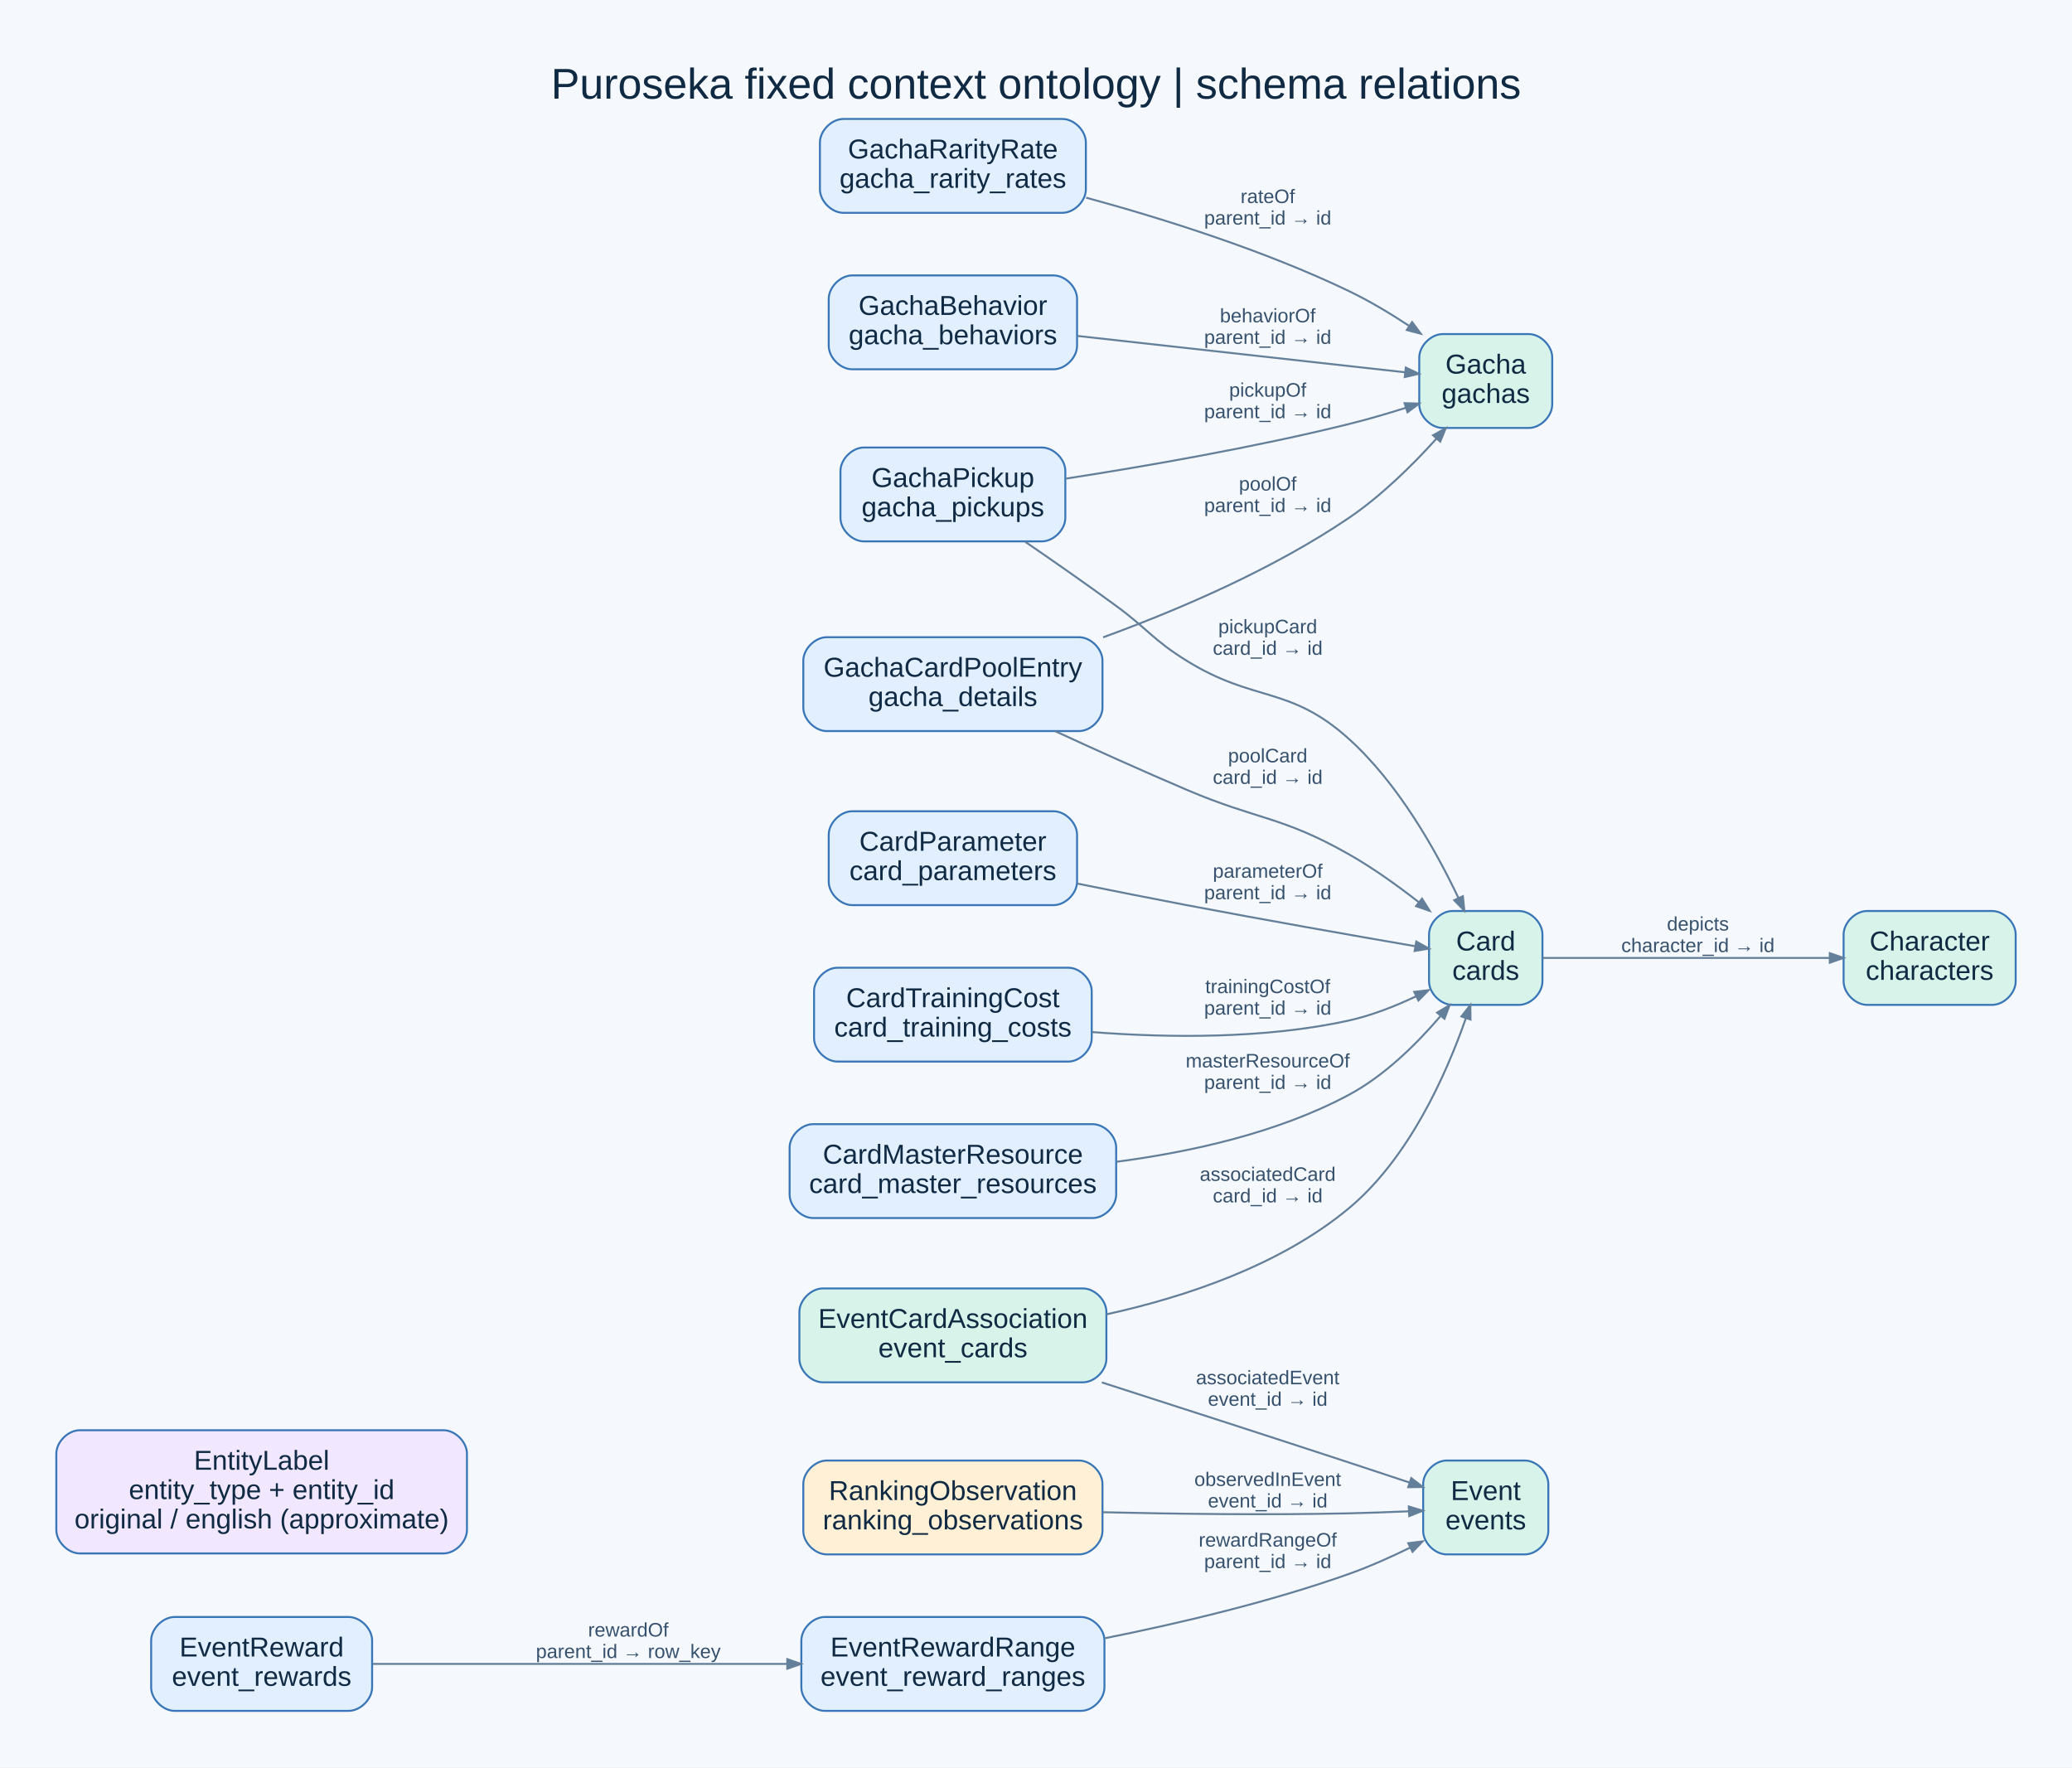
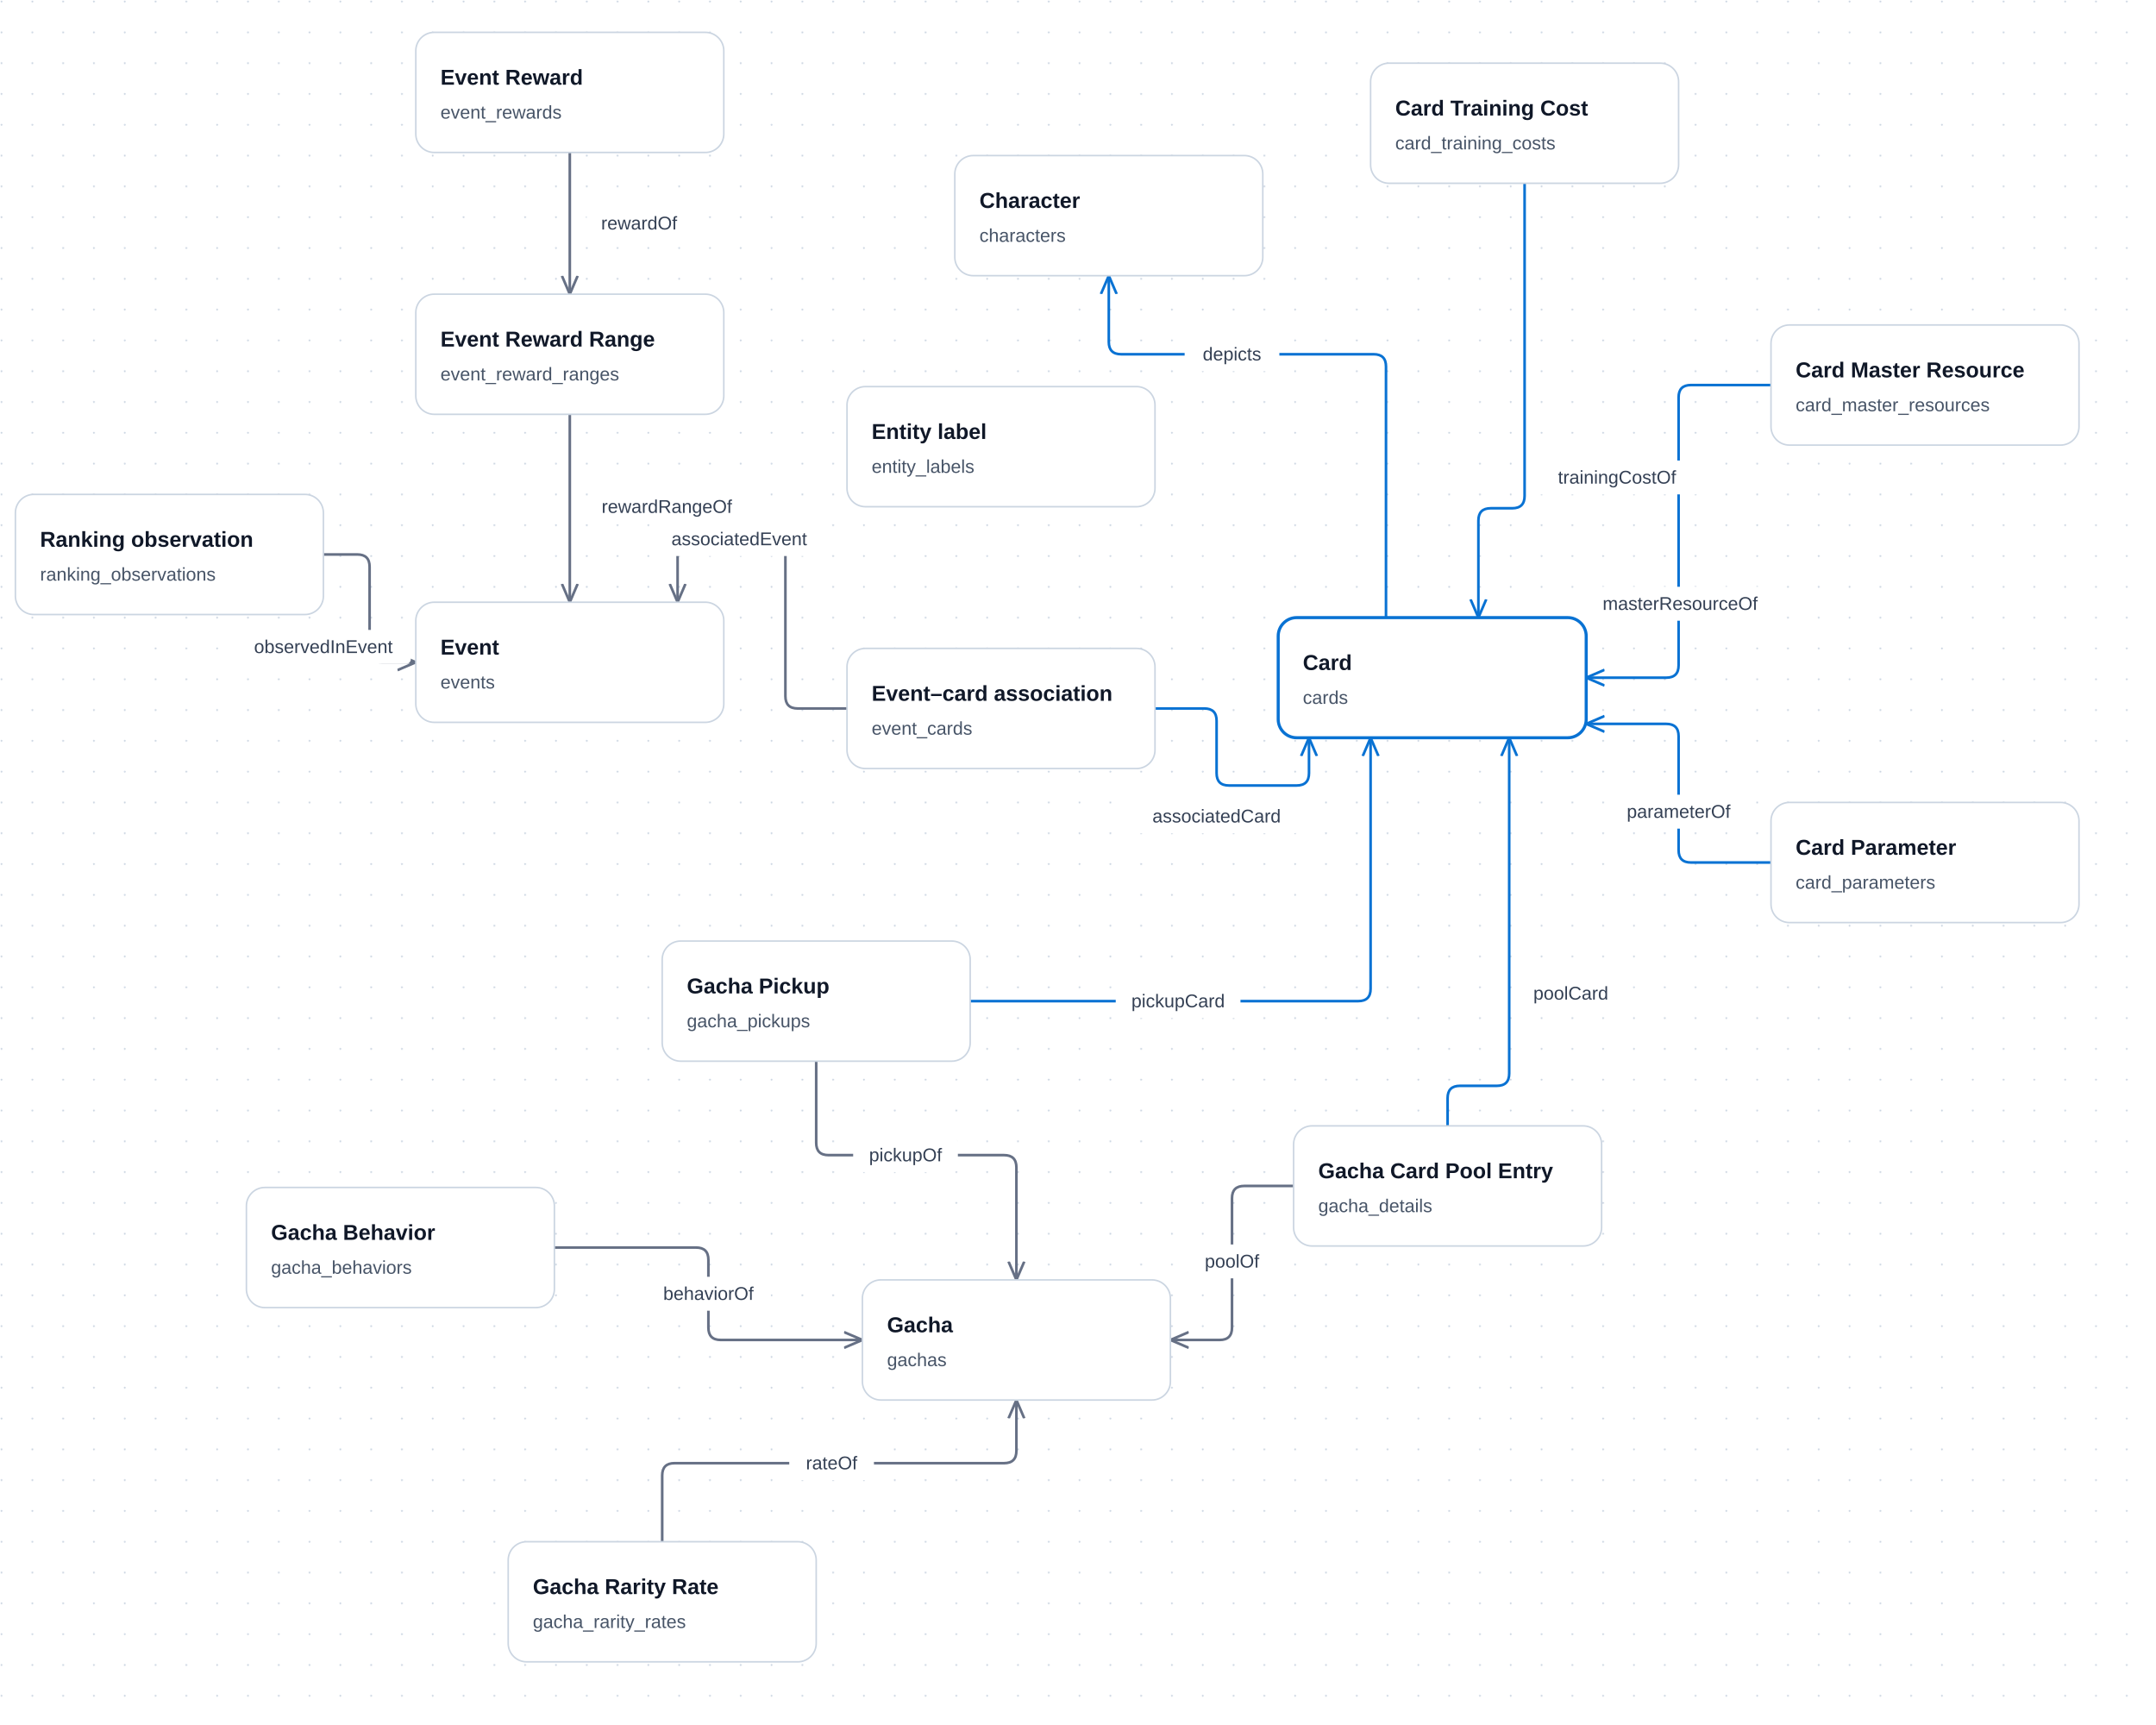
- <svg xmlns="http://www.w3.org/2000/svg" width="1060pt" height="904pt" viewBox="0.00 0.00 1059.60 903.60">
-   <g id="graph0" class="graph" transform="scale(1 1) rotate(0) translate(28.8 874.8)">
-     <polygon fill="#f5f8fc" stroke="transparent" points="-28.8,28.8 -28.8,-874.8 1030.8,-874.8 1030.8,28.8 -28.8,28.8" />
-     <text text-anchor="middle" x="501" y="-824.4" font-family="Arial" font-size="22.00" fill="#102a43">Puroseka fixed context ontology | schema relations</text>
-     <g id="node1" class="node">
-       <path fill="#d8f3e9" stroke="#3976b7" d="M751,-128C751,-128 711,-128 711,-128 705,-128 699,-122 699,-116 699,-116 699,-92 699,-92 699,-86 705,-80 711,-80 711,-80 751,-80 751,-80 757,-80 763,-86 763,-92 763,-92 763,-116 763,-116 763,-122 757,-128 751,-128" />
-       <text text-anchor="middle" x="731" y="-107.8" font-family="Arial" font-size="14.00" fill="#102a43">Event</text>
-       <text text-anchor="middle" x="731" y="-92.8" font-family="Arial" font-size="14.00" fill="#102a43">events</text>
-     </g>
-     <g id="node2" class="node">
-       <path fill="#d8f3e9" stroke="#3976b7" d="M748,-409C748,-409 714,-409 714,-409 708,-409 702,-403 702,-397 702,-397 702,-373 702,-373 702,-367 708,-361 714,-361 714,-361 748,-361 748,-361 754,-361 760,-367 760,-373 760,-373 760,-397 760,-397 760,-403 754,-409 748,-409" />
-       <text text-anchor="middle" x="731" y="-388.8" font-family="Arial" font-size="14.00" fill="#102a43">Card</text>
-       <text text-anchor="middle" x="731" y="-373.8" font-family="Arial" font-size="14.00" fill="#102a43">cards</text>
-     </g>
-     <g id="node3" class="node">
-       <path fill="#d8f3e9" stroke="#3976b7" d="M990,-409C990,-409 926,-409 926,-409 920,-409 914,-403 914,-397 914,-397 914,-373 914,-373 914,-367 920,-361 926,-361 926,-361 990,-361 990,-361 996,-361 1002,-367 1002,-373 1002,-373 1002,-397 1002,-397 1002,-403 996,-409 990,-409" />
-       <text text-anchor="middle" x="958" y="-388.8" font-family="Arial" font-size="14.00" fill="#102a43">Character</text>
-       <text text-anchor="middle" x="958" y="-373.8" font-family="Arial" font-size="14.00" fill="#102a43">characters</text>
-     </g>
-     <g id="edge1" class="edge">
-       <path fill="none" stroke="#647f99" d="M760.04,-385C796.72,-385 861.62,-385 906.86,-385" />
-       <polygon fill="#647f99" stroke="#647f99" points="906.94,-387.45 913.94,-385 906.94,-382.55 906.94,-387.45" />
-       <text text-anchor="middle" x="839.5" y="-399" font-family="Arial" font-size="10.00" fill="#36516d">depicts</text>
-       <text text-anchor="middle" x="839.5" y="-388" font-family="Arial" font-size="10.00" fill="#36516d">character_id → id</text>
-     </g>
-     <g id="node4" class="node">
-       <path fill="#d8f3e9" stroke="#3976b7" d="M525,-216C525,-216 392,-216 392,-216 386,-216 380,-210 380,-204 380,-204 380,-180 380,-180 380,-174 386,-168 392,-168 392,-168 525,-168 525,-168 531,-168 537,-174 537,-180 537,-180 537,-204 537,-204 537,-210 531,-216 525,-216" />
-       <text text-anchor="middle" x="458.5" y="-195.8" font-family="Arial" font-size="14.00" fill="#102a43">EventCardAssociation</text>
-       <text text-anchor="middle" x="458.5" y="-180.8" font-family="Arial" font-size="14.00" fill="#102a43">event_cards</text>
-     </g>
-     <g id="edge2" class="edge">
-       <path fill="none" stroke="#647f99" d="M534.67,-167.94C572.58,-155.76 619.26,-140.69 661,-127 671.04,-123.71 681.89,-120.11 691.95,-116.76" />
-       <polygon fill="#647f99" stroke="#647f99" points="692.9,-119.02 698.76,-114.48 691.35,-114.37 692.9,-119.02" />
-       <text text-anchor="middle" x="619.5" y="-167" font-family="Arial" font-size="10.00" fill="#36516d">associatedEvent</text>
-       <text text-anchor="middle" x="619.5" y="-156" font-family="Arial" font-size="10.00" fill="#36516d">event_id → id</text>
-     </g>
-     <g id="edge3" class="edge">
-       <path fill="none" stroke="#647f99" d="M537.03,-202.76C577.6,-211.68 625.97,-227.84 661,-257 691.63,-282.49 710.72,-325.21 720.85,-354.22" />
-       <polygon fill="#647f99" stroke="#647f99" points="718.56,-355.07 723.12,-360.92 723.2,-353.5 718.56,-355.07" />
-       <text text-anchor="middle" x="619.5" y="-271" font-family="Arial" font-size="10.00" fill="#36516d">associatedCard</text>
-       <text text-anchor="middle" x="619.5" y="-260" font-family="Arial" font-size="10.00" fill="#36516d">card_id → id</text>
-     </g>
-     <g id="node5" class="node">
-       <path fill="#d8f3e9" stroke="#3976b7" d="M753,-704C753,-704 709,-704 709,-704 703,-704 697,-698 697,-692 697,-692 697,-668 697,-668 697,-662 703,-656 709,-656 709,-656 753,-656 753,-656 759,-656 765,-662 765,-668 765,-668 765,-692 765,-692 765,-698 759,-704 753,-704" />
-       <text text-anchor="middle" x="731" y="-683.8" font-family="Arial" font-size="14.00" fill="#102a43">Gacha</text>
-       <text text-anchor="middle" x="731" y="-668.8" font-family="Arial" font-size="14.00" fill="#102a43">gachas</text>
-     </g>
-     <g id="node6" class="node">
-       <path fill="#e1efff" stroke="#3976b7" d="M523,-549C523,-549 394,-549 394,-549 388,-549 382,-543 382,-537 382,-537 382,-513 382,-513 382,-507 388,-501 394,-501 394,-501 523,-501 523,-501 529,-501 535,-507 535,-513 535,-513 535,-537 535,-537 535,-543 529,-549 523,-549" />
-       <text text-anchor="middle" x="458.5" y="-528.8" font-family="Arial" font-size="14.00" fill="#102a43">GachaCardPoolEntry</text>
-       <text text-anchor="middle" x="458.5" y="-513.8" font-family="Arial" font-size="14.00" fill="#102a43">gacha_details</text>
-     </g>
-     <g id="edge5" class="edge">
-       <path fill="none" stroke="#647f99" d="M510.88,-500.92C531.62,-491.37 555.85,-480.44 578,-471 614.52,-455.43 626.48,-457.61 661,-438 673.3,-431.01 685.84,-422.04 696.79,-413.47" />
-       <polygon fill="#647f99" stroke="#647f99" points="698.41,-415.32 702.37,-409.04 695.36,-411.48 698.41,-415.32" />
-       <text text-anchor="middle" x="619.5" y="-485" font-family="Arial" font-size="10.00" fill="#36516d">poolCard</text>
-       <text text-anchor="middle" x="619.5" y="-474" font-family="Arial" font-size="10.00" fill="#36516d">card_id → id</text>
-     </g>
-     <g id="edge4" class="edge">
-       <path fill="none" stroke="#647f99" d="M535.33,-548.94C574.71,-563.31 622.51,-583.9 661,-610 677.58,-621.25 693.47,-636.9 705.81,-650.55" />
-       <polygon fill="#647f99" stroke="#647f99" points="704.05,-652.26 710.53,-655.87 707.71,-649.01 704.05,-652.26" />
-       <text text-anchor="middle" x="619.5" y="-624" font-family="Arial" font-size="10.00" fill="#36516d">poolOf</text>
-       <text text-anchor="middle" x="619.5" y="-613" font-family="Arial" font-size="10.00" fill="#36516d">parent_id → id</text>
-     </g>
-     <g id="node7" class="node">
-       <path fill="#e1efff" stroke="#3976b7" d="M504,-646C504,-646 413,-646 413,-646 407,-646 401,-640 401,-634 401,-634 401,-610 401,-610 401,-604 407,-598 413,-598 413,-598 504,-598 504,-598 510,-598 516,-604 516,-610 516,-610 516,-634 516,-634 516,-640 510,-646 504,-646" />
-       <text text-anchor="middle" x="458.5" y="-625.8" font-family="Arial" font-size="14.00" fill="#102a43">GachaPickup</text>
-       <text text-anchor="middle" x="458.5" y="-610.8" font-family="Arial" font-size="14.00" fill="#102a43">gacha_pickups</text>
-     </g>
-     <g id="edge7" class="edge">
-       <path fill="none" stroke="#647f99" d="M495.55,-597.75C510.1,-587.78 526.98,-576.02 542,-565 558.34,-553.01 560.77,-547.68 578,-537 612.8,-515.42 630.59,-524.43 661,-497 686.22,-474.25 705.42,-440.14 717.09,-415.54" />
-       <polygon fill="#647f99" stroke="#647f99" points="719.31,-416.57 720.04,-409.19 714.87,-414.51 719.31,-416.57" />
-       <text text-anchor="middle" x="619.5" y="-551" font-family="Arial" font-size="10.00" fill="#36516d">pickupCard</text>
-       <text text-anchor="middle" x="619.5" y="-540" font-family="Arial" font-size="10.00" fill="#36516d">card_id → id</text>
-     </g>
-     <g id="edge6" class="edge">
-       <path fill="none" stroke="#647f99" d="M516.38,-630.11C556.97,-636.4 612.71,-646.04 661,-658 670.53,-660.36 680.66,-663.32 690.14,-666.31" />
-       <polygon fill="#647f99" stroke="#647f99" points="689.5,-668.67 696.91,-668.47 690.99,-664.01 689.5,-668.67" />
-       <text text-anchor="middle" x="619.5" y="-672" font-family="Arial" font-size="10.00" fill="#36516d">pickupOf</text>
-       <text text-anchor="middle" x="619.5" y="-661" font-family="Arial" font-size="10.00" fill="#36516d">parent_id → id</text>
-     </g>
-     <g id="node8" class="node">
-       <path fill="#e1efff" stroke="#3976b7" d="M510,-734C510,-734 407,-734 407,-734 401,-734 395,-728 395,-722 395,-722 395,-698 395,-698 395,-692 401,-686 407,-686 407,-686 510,-686 510,-686 516,-686 522,-692 522,-698 522,-698 522,-722 522,-722 522,-728 516,-734 510,-734" />
-       <text text-anchor="middle" x="458.5" y="-713.8" font-family="Arial" font-size="14.00" fill="#102a43">GachaBehavior</text>
-       <text text-anchor="middle" x="458.5" y="-698.8" font-family="Arial" font-size="14.00" fill="#102a43">gacha_behaviors</text>
-     </g>
-     <g id="edge8" class="edge">
-       <path fill="none" stroke="#647f99" d="M522.24,-703.04C573.83,-697.32 645.42,-689.38 689.67,-684.47" />
-       <polygon fill="#647f99" stroke="#647f99" points="690.11,-686.89 696.8,-683.68 689.57,-682.02 690.11,-686.89" />
-       <text text-anchor="middle" x="619.5" y="-710" font-family="Arial" font-size="10.00" fill="#36516d">behaviorOf</text>
-       <text text-anchor="middle" x="619.5" y="-699" font-family="Arial" font-size="10.00" fill="#36516d">parent_id → id</text>
-     </g>
-     <g id="node9" class="node">
-       <path fill="#e1efff" stroke="#3976b7" d="M514.5,-814C514.5,-814 402.5,-814 402.5,-814 396.5,-814 390.5,-808 390.5,-802 390.5,-802 390.5,-778 390.5,-778 390.5,-772 396.5,-766 402.5,-766 402.5,-766 514.5,-766 514.5,-766 520.5,-766 526.5,-772 526.5,-778 526.5,-778 526.5,-802 526.5,-802 526.5,-808 520.5,-814 514.5,-814" />
-       <text text-anchor="middle" x="458.5" y="-793.8" font-family="Arial" font-size="14.00" fill="#102a43">GachaRarityRate</text>
-       <text text-anchor="middle" x="458.5" y="-778.8" font-family="Arial" font-size="14.00" fill="#102a43">gacha_rarity_rates</text>
-     </g>
-     <g id="edge9" class="edge">
-       <path fill="none" stroke="#647f99" d="M526.63,-773.76C566.7,-762.84 617.99,-746.66 661,-726 671.42,-720.99 682.1,-714.6 691.84,-708.18" />
-       <polygon fill="#647f99" stroke="#647f99" points="693.34,-710.13 697.78,-704.19 690.6,-706.06 693.34,-710.13" />
-       <text text-anchor="middle" x="619.5" y="-771" font-family="Arial" font-size="10.00" fill="#36516d">rateOf</text>
-       <text text-anchor="middle" x="619.5" y="-760" font-family="Arial" font-size="10.00" fill="#36516d">parent_id → id</text>
-     </g>
-     <g id="node10" class="node">
-       <path fill="#e1efff" stroke="#3976b7" d="M510,-460C510,-460 407,-460 407,-460 401,-460 395,-454 395,-448 395,-448 395,-424 395,-424 395,-418 401,-412 407,-412 407,-412 510,-412 510,-412 516,-412 522,-418 522,-424 522,-424 522,-448 522,-448 522,-454 516,-460 510,-460" />
-       <text text-anchor="middle" x="458.5" y="-439.8" font-family="Arial" font-size="14.00" fill="#102a43">CardParameter</text>
-       <text text-anchor="middle" x="458.5" y="-424.8" font-family="Arial" font-size="14.00" fill="#102a43">card_parameters</text>
-     </g>
-     <g id="edge10" class="edge">
-       <path fill="none" stroke="#647f99" d="M522.17,-423.01C540.18,-419.36 559.85,-415.45 578,-412 617.98,-404.4 664,-396.32 694.84,-391" />
-       <polygon fill="#647f99" stroke="#647f99" points="695.47,-393.38 701.95,-389.78 694.63,-388.55 695.47,-393.38" />
-       <text text-anchor="middle" x="619.5" y="-426" font-family="Arial" font-size="10.00" fill="#36516d">parameterOf</text>
-       <text text-anchor="middle" x="619.5" y="-415" font-family="Arial" font-size="10.00" fill="#36516d">parent_id → id</text>
-     </g>
-     <g id="node11" class="node">
-       <path fill="#e1efff" stroke="#3976b7" d="M517.5,-380C517.5,-380 399.5,-380 399.5,-380 393.5,-380 387.5,-374 387.5,-368 387.5,-368 387.5,-344 387.5,-344 387.5,-338 393.5,-332 399.5,-332 399.5,-332 517.5,-332 517.5,-332 523.5,-332 529.5,-338 529.5,-344 529.5,-344 529.5,-368 529.5,-368 529.5,-374 523.5,-380 517.5,-380" />
-       <text text-anchor="middle" x="458.5" y="-359.8" font-family="Arial" font-size="14.00" fill="#102a43">CardTrainingCost</text>
-       <text text-anchor="middle" x="458.5" y="-344.8" font-family="Arial" font-size="14.00" fill="#102a43">card_training_costs</text>
-     </g>
-     <g id="edge11" class="edge">
-       <path fill="none" stroke="#647f99" d="M529.77,-347.08C568.86,-344.08 618.12,-343.54 661,-353 672.64,-355.57 684.65,-360.3 695.32,-365.36" />
-       <polygon fill="#647f99" stroke="#647f99" points="694.41,-367.64 701.78,-368.53 696.58,-363.24 694.41,-367.64" />
-       <text text-anchor="middle" x="619.5" y="-367" font-family="Arial" font-size="10.00" fill="#36516d">trainingCostOf</text>
-       <text text-anchor="middle" x="619.5" y="-356" font-family="Arial" font-size="10.00" fill="#36516d">parent_id → id</text>
-     </g>
-     <g id="node12" class="node">
-       <path fill="#e1efff" stroke="#3976b7" d="M530,-300C530,-300 387,-300 387,-300 381,-300 375,-294 375,-288 375,-288 375,-264 375,-264 375,-258 381,-252 387,-252 387,-252 530,-252 530,-252 536,-252 542,-258 542,-264 542,-264 542,-288 542,-288 542,-294 536,-300 530,-300" />
-       <text text-anchor="middle" x="458.5" y="-279.8" font-family="Arial" font-size="14.00" fill="#102a43">CardMasterResource</text>
-       <text text-anchor="middle" x="458.5" y="-264.8" font-family="Arial" font-size="14.00" fill="#102a43">card_master_resources</text>
-     </g>
-     <g id="edge12" class="edge">
-       <path fill="none" stroke="#647f99" d="M542.18,-280.78C580.17,-285.73 624.72,-295.56 661,-315 679.19,-324.75 695.6,-340.91 707.84,-355.25" />
-       <polygon fill="#647f99" stroke="#647f99" points="706.13,-357.03 712.49,-360.84 709.9,-353.89 706.13,-357.03" />
-       <text text-anchor="middle" x="619.5" y="-329" font-family="Arial" font-size="10.00" fill="#36516d">masterResourceOf</text>
-       <text text-anchor="middle" x="619.5" y="-318" font-family="Arial" font-size="10.00" fill="#36516d">parent_id → id</text>
-     </g>
-     <g id="node13" class="node">
-       <path fill="#e1efff" stroke="#3976b7" d="M524,-48C524,-48 393,-48 393,-48 387,-48 381,-42 381,-36 381,-36 381,-12 381,-12 381,-6 387,0 393,0 393,0 524,0 524,0 530,0 536,-6 536,-12 536,-12 536,-36 536,-36 536,-42 530,-48 524,-48" />
-       <text text-anchor="middle" x="458.5" y="-27.8" font-family="Arial" font-size="14.00" fill="#102a43">EventRewardRange</text>
-       <text text-anchor="middle" x="458.5" y="-12.8" font-family="Arial" font-size="14.00" fill="#102a43">event_reward_ranges</text>
-     </g>
-     <g id="edge13" class="edge">
-       <path fill="none" stroke="#647f99" d="M536.29,-37.15C574.39,-44.77 620.76,-55.71 661,-70 671.43,-73.7 682.33,-78.57 692.31,-83.46" />
-       <polygon fill="#647f99" stroke="#647f99" points="691.37,-85.73 698.72,-86.66 693.56,-81.34 691.37,-85.73" />
-       <text text-anchor="middle" x="619.5" y="-84" font-family="Arial" font-size="10.00" fill="#36516d">rewardRangeOf</text>
-       <text text-anchor="middle" x="619.5" y="-73" font-family="Arial" font-size="10.00" fill="#36516d">parent_id → id</text>
-     </g>
-     <g id="node14" class="node">
-       <path fill="#e1efff" stroke="#3976b7" d="M149.5,-48C149.5,-48 60.5,-48 60.5,-48 54.5,-48 48.5,-42 48.5,-36 48.5,-36 48.5,-12 48.5,-12 48.5,-6 54.5,0 60.5,0 60.5,0 149.5,0 149.5,0 155.5,0 161.5,-6 161.5,-12 161.5,-12 161.5,-36 161.5,-36 161.5,-42 155.5,-48 149.5,-48" />
-       <text text-anchor="middle" x="105" y="-27.8" font-family="Arial" font-size="14.00" fill="#102a43">EventReward</text>
-       <text text-anchor="middle" x="105" y="-12.8" font-family="Arial" font-size="14.00" fill="#102a43">event_rewards</text>
-     </g>
-     <g id="edge14" class="edge">
-       <path fill="none" stroke="#647f99" d="M161.7,-24C218.76,-24 308.16,-24 373.75,-24" />
-       <polygon fill="#647f99" stroke="#647f99" points="373.82,-26.45 380.82,-24 373.82,-21.55 373.82,-26.45" />
-       <text text-anchor="middle" x="292.5" y="-38" font-family="Arial" font-size="10.00" fill="#36516d">rewardOf</text>
-       <text text-anchor="middle" x="292.5" y="-27" font-family="Arial" font-size="10.00" fill="#36516d">parent_id → row_key</text>
-     </g>
-     <g id="node15" class="node">
-       <path fill="#fff0d6" stroke="#3976b7" d="M523,-128C523,-128 394,-128 394,-128 388,-128 382,-122 382,-116 382,-116 382,-92 382,-92 382,-86 388,-80 394,-80 394,-80 523,-80 523,-80 529,-80 535,-86 535,-92 535,-92 535,-116 535,-116 535,-122 529,-128 523,-128" />
-       <text text-anchor="middle" x="458.5" y="-107.8" font-family="Arial" font-size="14.00" fill="#102a43">RankingObservation</text>
-       <text text-anchor="middle" x="458.5" y="-92.8" font-family="Arial" font-size="14.00" fill="#102a43">ranking_observations</text>
-     </g>
-     <g id="edge15" class="edge">
-       <path fill="none" stroke="#647f99" d="M535.1,-101.56C572.91,-100.68 619.38,-100.1 661,-101 670.94,-101.22 681.67,-101.61 691.65,-102.04" />
-       <polygon fill="#647f99" stroke="#647f99" points="691.65,-104.49 698.75,-102.35 691.87,-99.59 691.65,-104.49" />
-       <text text-anchor="middle" x="619.5" y="-115" font-family="Arial" font-size="10.00" fill="#36516d">observedInEvent</text>
-       <text text-anchor="middle" x="619.5" y="-104" font-family="Arial" font-size="10.00" fill="#36516d">event_id → id</text>
-     </g>
-     <g id="node16" class="node">
-       <path fill="#f1e8ff" stroke="#3976b7" d="M198,-143.5C198,-143.5 12,-143.5 12,-143.5 6,-143.5 0,-137.5 0,-131.5 0,-131.5 0,-92.5 0,-92.5 0,-86.5 6,-80.5 12,-80.5 12,-80.5 198,-80.5 198,-80.5 204,-80.5 210,-86.5 210,-92.5 210,-92.5 210,-131.5 210,-131.5 210,-137.5 204,-143.5 198,-143.5" />
-       <text text-anchor="middle" x="105" y="-123.3" font-family="Arial" font-size="14.00" fill="#102a43">EntityLabel</text>
-       <text text-anchor="middle" x="105" y="-108.3" font-family="Arial" font-size="14.00" fill="#102a43">entity_type + entity_id</text>
-       <text text-anchor="middle" x="105" y="-93.3" font-family="Arial" font-size="14.00" fill="#102a43">original / english (approximate)</text>
-     </g>
+ <svg xmlns="http://www.w3.org/2000/svg" viewBox="0 0 1400 1120" role="img" aria-labelledby="title desc">
+   <defs>
+     <pattern id="dots" width="20" height="20" patternUnits="userSpaceOnUse">
+       <circle cx="1" cy="1" r="0.6" fill="#cbd5e1" />
+     </pattern>
+     <marker id="arrow" markerWidth="8" markerHeight="8" refX="7" refY="4" orient="auto-start-reverse">
+       <path d="M0 1 L7 4 L0 7" fill="none" stroke="context-stroke" />
+     </marker>
+   </defs>
+   <rect width="1400" height="1120" fill="white" />
+   <rect width="1400" height="1120" fill="url(#dots)" />
+   <g font-family="Arial, sans-serif">
+     <path d="M 750 460 L 782.0 460.0 Q 790 460 790.0 468.0 L 790.0 502.0 Q 790 510 798.0 510.0 L 842.0 510.0 Q 850 510 850.0 502.0 L 850 479" fill="none" stroke="#0972d3" stroke-width="1.7" marker-end="url(#arrow)" />
+     <path d="M 550 460 L 518.0 460.0 Q 510 460 510.0 452.0 L 510.0 358.0 Q 510 350 502.0 350.0 L 448.0 350.0 Q 440 350 440.0 358.0 L 440 391" fill="none" stroke="#667085" stroke-width="1.7" marker-end="url(#arrow)" />
+     <path d="M 360 810 L 452.0 810.0 Q 460 810 460.0 818.0 L 460.0 862.0 Q 460 870 468.0 870.0 L 560 870" fill="none" stroke="#667085" stroke-width="1.7" marker-end="url(#arrow)" />
+     <path d="M 900 401 L 900.0 238.0 Q 900 230 892.0 230.0 L 728.0 230.0 Q 720 230 720.0 222.0 L 720 179" fill="none" stroke="#0972d3" stroke-width="1.7" marker-end="url(#arrow)" />
+     <path d="M 1150 250 L 1098.0 250.0 Q 1090 250 1090.0 258.0 L 1090.0 432.0 Q 1090 440 1082.0 440.0 L 1030 440" fill="none" stroke="#0972d3" stroke-width="1.7" marker-end="url(#arrow)" />
+     <path d="M 210 360 L 232.0 360.0 Q 240 360 240.0 368.0 L 240.0 422.0 Q 240 430 248.0 430.0 L 270 430" fill="none" stroke="#667085" stroke-width="1.7" marker-end="url(#arrow)" />
+     <path d="M 1150 560 L 1098.0 560.0 Q 1090 560 1090.0 552.0 L 1090.0 478.0 Q 1090 470 1082.0 470.0 L 1030 470" fill="none" stroke="#0972d3" stroke-width="1.7" marker-end="url(#arrow)" />
+     <path d="M 630 650 L 882.0 650.0 Q 890 650 890.0 642.0 L 890 479" fill="none" stroke="#0972d3" stroke-width="1.7" marker-end="url(#arrow)" />
+     <path d="M 530 689 L 530.0 742.0 Q 530 750 538.0 750.0 L 652.0 750.0 Q 660 750 660.0 758.0 L 660 831" fill="none" stroke="#667085" stroke-width="1.7" marker-end="url(#arrow)" />
+     <path d="M 940 731 L 940.0 713.0 Q 940 705 948.0 705.0 L 972.0 705.0 Q 980 705 980.0 697.0 L 980 479" fill="none" stroke="#0972d3" stroke-width="1.7" marker-end="url(#arrow)" />
+     <path d="M 840 770 L 808.0 770.0 Q 800 770 800.0 778.0 L 800.0 862.0 Q 800 870 792.0 870.0 L 760 870" fill="none" stroke="#667085" stroke-width="1.7" marker-end="url(#arrow)" />
+     <path d="M 430 1001 L 430.0 958.0 Q 430 950 438.0 950.0 L 652.0 950.0 Q 660 950 660.0 942.0 L 660 909" fill="none" stroke="#667085" stroke-width="1.7" marker-end="url(#arrow)" />
+     <path d="M 370 99 L 370 191" fill="none" stroke="#667085" stroke-width="1.7" marker-end="url(#arrow)" />
+     <path d="M 370 269 L 370 391" fill="none" stroke="#667085" stroke-width="1.7" marker-end="url(#arrow)" />
+     <path d="M 990 119 L 990.0 322.0 Q 990 330 982.0 330.0 L 968.0 330.0 Q 960 330 960.0 338.0 L 960 401" fill="none" stroke="#0972d3" stroke-width="1.7" marker-end="url(#arrow)" />
+     <rect x="736.5" y="519" width="107.0" height="22" rx="3" fill="white" />
+     <text x="790" y="534" text-anchor="middle" font-size="12" fill="#344054">associatedCard</text>
+     <rect x="423.25" y="339" width="113.5" height="22" rx="3" fill="white" />
+     <text x="480" y="354" text-anchor="middle" font-size="12" fill="#344054">associatedEvent</text>
+     <rect x="419.5" y="829" width="81.0" height="22" rx="3" fill="white" />
+     <text x="460" y="844" text-anchor="middle" font-size="12" fill="#344054">behaviorOf</text>
+     <rect x="769.25" y="219" width="61.5" height="22" rx="3" fill="white" />
+     <text x="800" y="234" text-anchor="middle" font-size="12" fill="#344054">depicts</text>
+     <rect x="1031.0" y="381" width="120.0" height="22" rx="3" fill="white" />
+     <text x="1091" y="396" text-anchor="middle" font-size="12" fill="#344054">masterResourceOf</text>
+     <rect x="153.25" y="409" width="113.5" height="22" rx="3" fill="white" />
+     <text x="210" y="424" text-anchor="middle" font-size="12" fill="#344054">observedInEvent</text>
+     <rect x="1046.25" y="516" width="87.5" height="22" rx="3" fill="white" />
+     <text x="1090" y="531" text-anchor="middle" font-size="12" fill="#344054">parameterOf</text>
+     <rect x="724.5" y="639" width="81.0" height="22" rx="3" fill="white" />
+     <text x="765" y="654" text-anchor="middle" font-size="12" fill="#344054">pickupCard</text>
+     <rect x="554.0" y="739" width="68.0" height="22" rx="3" fill="white" />
+     <text x="588" y="754" text-anchor="middle" font-size="12" fill="#344054">pickupOf</text>
+     <rect x="986.0" y="634" width="68.0" height="22" rx="3" fill="white" />
+     <text x="1020" y="649" text-anchor="middle" font-size="12" fill="#344054">poolCard</text>
+     <rect x="772.5" y="808" width="55.0" height="22" rx="3" fill="white" />
+     <text x="800" y="823" text-anchor="middle" font-size="12" fill="#344054">poolOf</text>
+     <rect x="512.5" y="939" width="55.0" height="22" rx="3" fill="white" />
+     <text x="540" y="954" text-anchor="middle" font-size="12" fill="#344054">rateOf</text>
+     <rect x="381.0" y="134" width="68.0" height="22" rx="3" fill="white" />
+     <text x="415" y="149" text-anchor="middle" font-size="12" fill="#344054">rewardOf</text>
+     <rect x="382.75" y="318" width="100.5" height="22" rx="3" fill="white" />
+     <text x="433" y="333" text-anchor="middle" font-size="12" fill="#344054">rewardRangeOf</text>
+     <rect x="996.5" y="299" width="107.0" height="22" rx="3" fill="white" />
+     <text x="1050" y="314" text-anchor="middle" font-size="12" fill="#344054">trainingCostOf</text>
+     <rect x="830" y="401" width="200" height="78" rx="12" fill="white" stroke="#0972d3" stroke-width="2" />
+     <text x="846" y="435" font-size="14" font-weight="600" fill="#101828">Card</text>
+     <text x="846" y="457" font-size="12" fill="#475467">cards</text>
+     <rect x="1150" y="211" width="200" height="78" rx="12" fill="white" stroke="#cbd5e1" stroke-width="1" />
+     <text x="1166" y="245" font-size="14" font-weight="600" fill="#101828">Card Master Resource</text>
+     <text x="1166" y="267" font-size="12" fill="#475467">card_master_resources</text>
+     <rect x="1150" y="521" width="200" height="78" rx="12" fill="white" stroke="#cbd5e1" stroke-width="1" />
+     <text x="1166" y="555" font-size="14" font-weight="600" fill="#101828">Card Parameter</text>
+     <text x="1166" y="577" font-size="12" fill="#475467">card_parameters</text>
+     <rect x="890" y="41" width="200" height="78" rx="12" fill="white" stroke="#cbd5e1" stroke-width="1" />
+     <text x="906" y="75" font-size="14" font-weight="600" fill="#101828">Card Training Cost</text>
+     <text x="906" y="97" font-size="12" fill="#475467">card_training_costs</text>
+     <rect x="620" y="101" width="200" height="78" rx="12" fill="white" stroke="#cbd5e1" stroke-width="1" />
+     <text x="636" y="135" font-size="14" font-weight="600" fill="#101828">Character</text>
+     <text x="636" y="157" font-size="12" fill="#475467">characters</text>
+     <rect x="550" y="251" width="200" height="78" rx="12" fill="white" stroke="#cbd5e1" stroke-width="1" />
+     <text x="566" y="285" font-size="14" font-weight="600" fill="#101828">Entity label</text>
+     <text x="566" y="307" font-size="12" fill="#475467">entity_labels</text>
+     <rect x="270" y="391" width="200" height="78" rx="12" fill="white" stroke="#cbd5e1" stroke-width="1" />
+     <text x="286" y="425" font-size="14" font-weight="600" fill="#101828">Event</text>
+     <text x="286" y="447" font-size="12" fill="#475467">events</text>
+     <rect x="550" y="421" width="200" height="78" rx="12" fill="white" stroke="#cbd5e1" stroke-width="1" />
+     <text x="566" y="455" font-size="14" font-weight="600" fill="#101828">Event–card association</text>
+     <text x="566" y="477" font-size="12" fill="#475467">event_cards</text>
+     <rect x="270" y="21" width="200" height="78" rx="12" fill="white" stroke="#cbd5e1" stroke-width="1" />
+     <text x="286" y="55" font-size="14" font-weight="600" fill="#101828">Event Reward</text>
+     <text x="286" y="77" font-size="12" fill="#475467">event_rewards</text>
+     <rect x="270" y="191" width="200" height="78" rx="12" fill="white" stroke="#cbd5e1" stroke-width="1" />
+     <text x="286" y="225" font-size="14" font-weight="600" fill="#101828">Event Reward Range</text>
+     <text x="286" y="247" font-size="12" fill="#475467">event_reward_ranges</text>
+     <rect x="560" y="831" width="200" height="78" rx="12" fill="white" stroke="#cbd5e1" stroke-width="1" />
+     <text x="576" y="865" font-size="14" font-weight="600" fill="#101828">Gacha</text>
+     <text x="576" y="887" font-size="12" fill="#475467">gachas</text>
+     <rect x="160" y="771" width="200" height="78" rx="12" fill="white" stroke="#cbd5e1" stroke-width="1" />
+     <text x="176" y="805" font-size="14" font-weight="600" fill="#101828">Gacha Behavior</text>
+     <text x="176" y="827" font-size="12" fill="#475467">gacha_behaviors</text>
+     <rect x="840" y="731" width="200" height="78" rx="12" fill="white" stroke="#cbd5e1" stroke-width="1" />
+     <text x="856" y="765" font-size="14" font-weight="600" fill="#101828">Gacha Card Pool Entry</text>
+     <text x="856" y="787" font-size="12" fill="#475467">gacha_details</text>
+     <rect x="430" y="611" width="200" height="78" rx="12" fill="white" stroke="#cbd5e1" stroke-width="1" />
+     <text x="446" y="645" font-size="14" font-weight="600" fill="#101828">Gacha Pickup</text>
+     <text x="446" y="667" font-size="12" fill="#475467">gacha_pickups</text>
+     <rect x="330" y="1001" width="200" height="78" rx="12" fill="white" stroke="#cbd5e1" stroke-width="1" />
+     <text x="346" y="1035" font-size="14" font-weight="600" fill="#101828">Gacha Rarity Rate</text>
+     <text x="346" y="1057" font-size="12" fill="#475467">gacha_rarity_rates</text>
+     <rect x="10" y="321" width="200" height="78" rx="12" fill="white" stroke="#cbd5e1" stroke-width="1" />
+     <text x="26" y="355" font-size="14" font-weight="600" fill="#101828">Ranking observation</text>
+     <text x="26" y="377" font-size="12" fill="#475467">ranking_observations</text>
  </g>
</svg>
